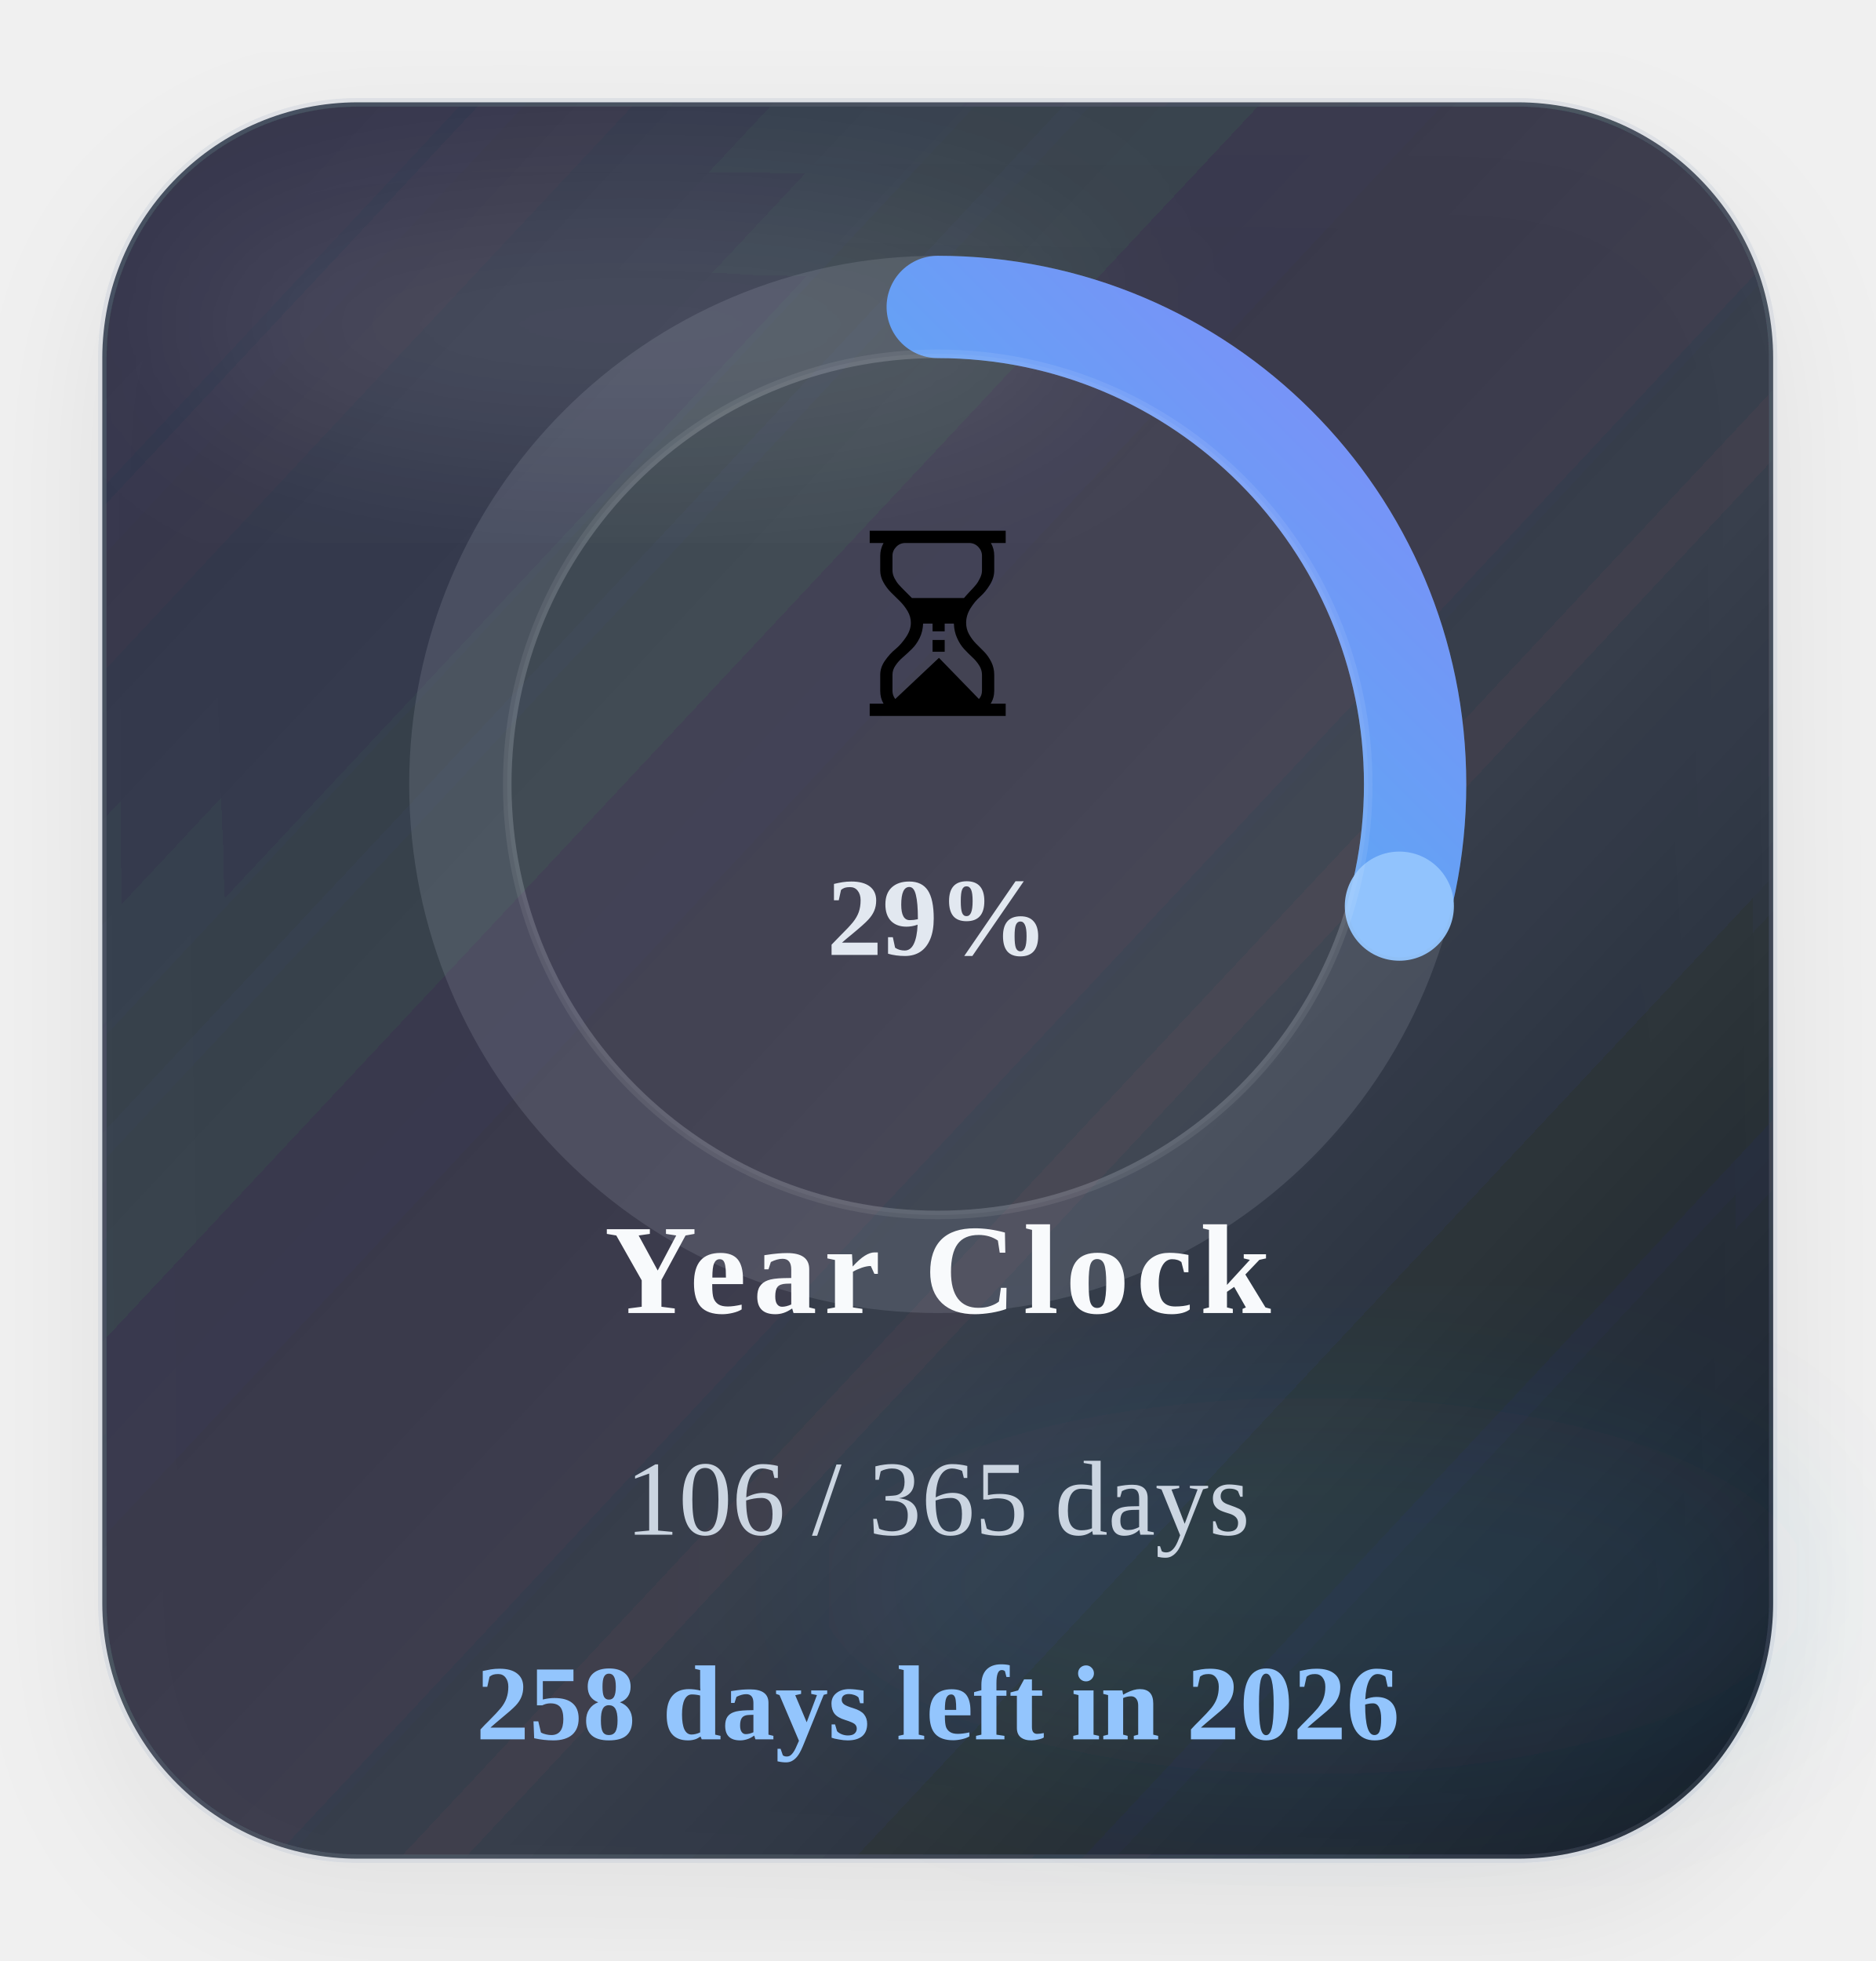
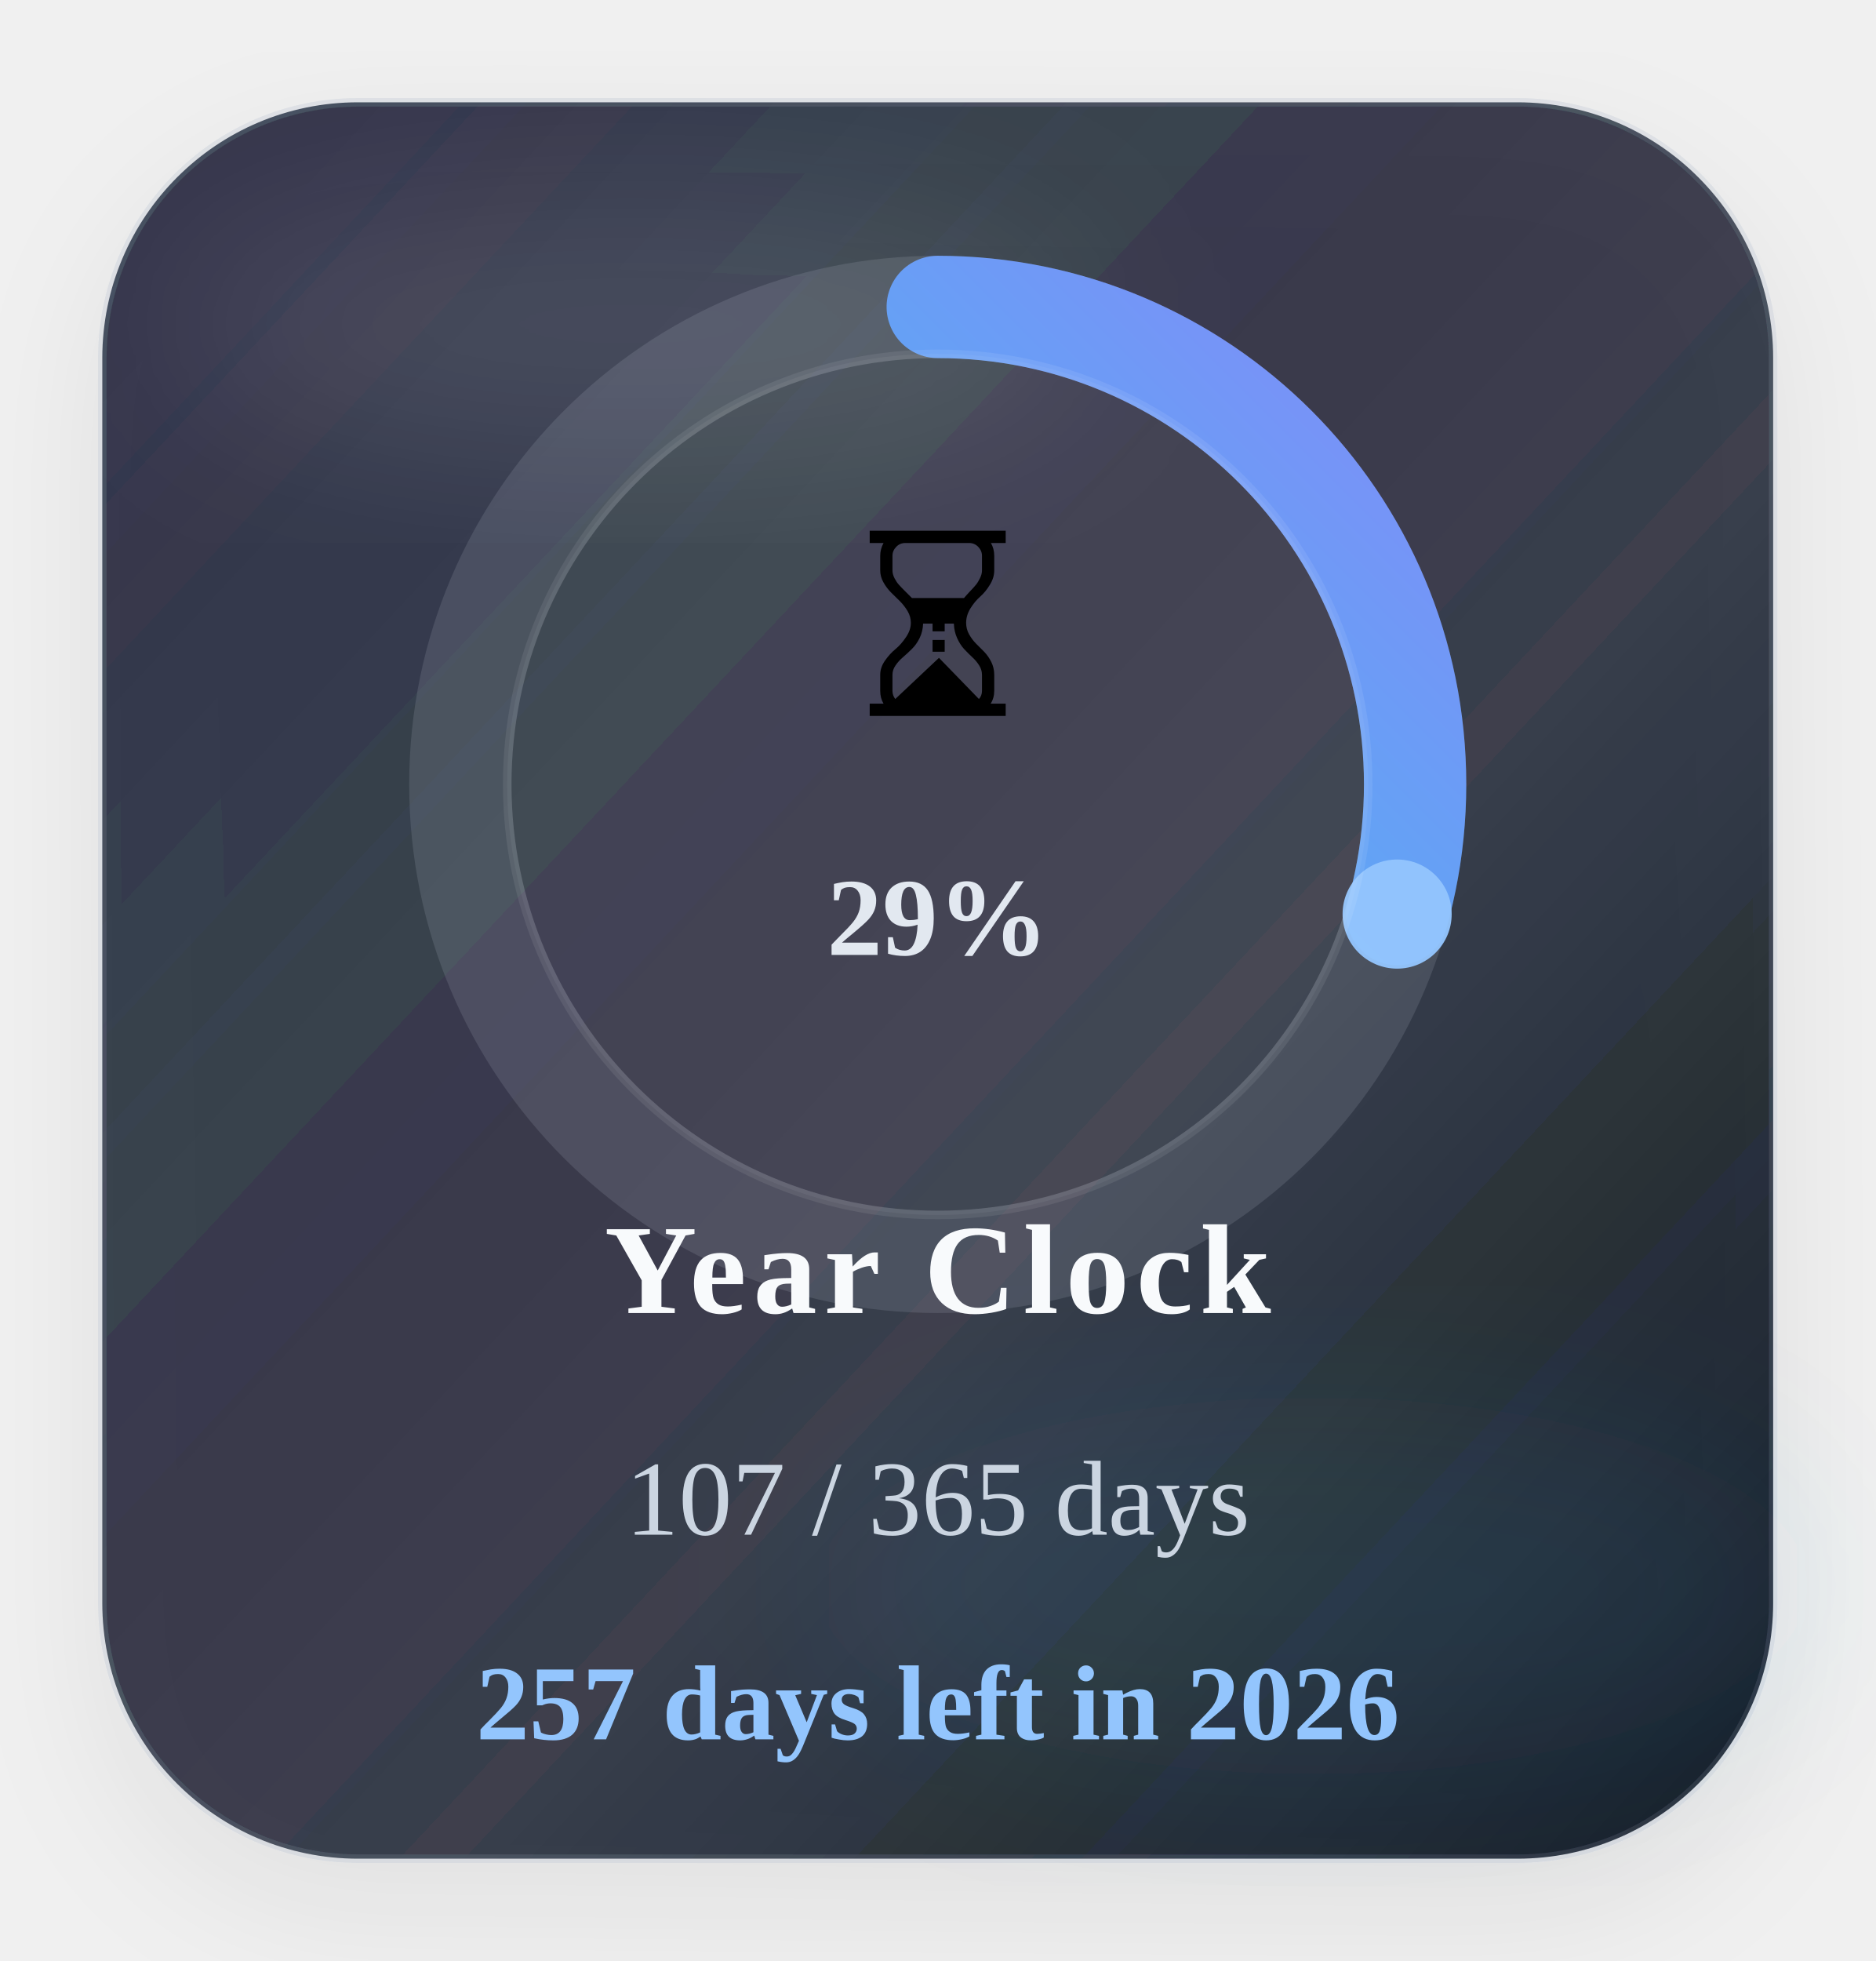
<svg xmlns="http://www.w3.org/2000/svg" width="220" height="230" viewBox="0 0 220 230" role="img" aria-label="Time progress for 2026">
  <defs>
    <linearGradient id="timeGradient" x1="0%" y1="0%" x2="100%" y2="100%">
      <stop offset="0%" stop-color="#22d3ee" />
      <stop offset="100%" stop-color="#818cf8" />
    </linearGradient>
    <linearGradient id="timeCard" x1="0%" y1="0%" x2="100%" y2="100%">
      <stop offset="0%" stop-color="#1c2537" stop-opacity="0.88" />
      <stop offset="60%" stop-color="#111827" stop-opacity="0.8" />
      <stop offset="100%" stop-color="#0b1220" stop-opacity="0.96" />
    </linearGradient>
    <filter id="timeShadow" x="-25%" y="-25%" width="150%" height="150%">
      <feDropShadow dx="0" dy="6" stdDeviation="8" flood-color="#020617" flood-opacity="0.08" />
    </filter>
    <filter id="timeBlur" x="-30%" y="-30%" width="160%" height="160%">
      <feGaussianBlur stdDeviation="10" />
    </filter>
  </defs>
  <rect x="12" y="12" width="196" height="206" rx="30" fill="url(#timeCard)" stroke="#94a3b8" stroke-opacity="0.18" filter="url(#timeShadow)" />
  <ellipse cx="74" cy="38" rx="54" ry="16" fill="#ffffff" fill-opacity="0.09" filter="url(#timeBlur)" />
  <ellipse cx="154" cy="186" rx="58" ry="22" fill="#38bdf8" fill-opacity="0.08" filter="url(#timeBlur)" />
  <circle class="ring-track" cx="110" cy="92" r="56" fill="none" stroke="#cbd5e1" stroke-opacity="0.14" stroke-width="12" />
-   <circle class="progress-ring" cx="110" cy="92" r="56" fill="none" stroke="url(#timeGradient)" stroke-width="12" stroke-linecap="round" stroke-dasharray="351.86" stroke-dashoffset="249.45" data-target-offset="249.45" data-ring-length="351.86" transform="rotate(-90 110 92)" />
-   <circle class="progress-endcap" cx="164.15" cy="106.28" r="6.4" fill="#93c5fd" fill-opacity="0.96" data-center-x="110" data-center-y="92" data-radius="56" data-target-angle="14.7746" />
+   <circle class="progress-ring" cx="110" cy="92" r="56" fill="none" stroke="url(#timeGradient)" stroke-width="12" stroke-linecap="round" stroke-dasharray="351.86" stroke-dashoffset="248.49" data-target-offset="248.49" data-ring-length="351.86" transform="rotate(-90 110 92)" />
+   <circle class="progress-endcap" cx="163.89" cy="107.21" r="6.4" fill="#93c5fd" fill-opacity="0.96" data-center-x="110" data-center-y="92" data-radius="56" data-target-angle="15.7609" />
  <circle class="ring-core" cx="110" cy="92" r="50.5" fill="#ffffff" fill-opacity="0.05" stroke="#ffffff" stroke-opacity="0.08" />
  <text class="progress-emoji" x="110" y="84" text-anchor="middle" font-size="30">⏳</text>
  <text class="progress-percent" x="110" y="112" text-anchor="middle" font-size="13" font-weight="700" fill="#e2e8f0">29%</text>
  <text class="progress-label" x="110" y="154" text-anchor="middle" font-size="15" font-weight="700" letter-spacing="0.8" fill="#f8fafc">Year Clock</text>
-   <text class="progress-value" x="110" y="180" text-anchor="middle" font-size="12.5" fill="#cbd5e1">106 / 365 days</text>
-   <text class="progress-status" data-status-state="remaining" x="110" y="204" text-anchor="middle" font-size="12.5" font-weight="700" fill="#93c5fd">258 days left in 2026</text>
+   <text class="progress-value" x="110" y="180" text-anchor="middle" font-size="12.5" fill="#cbd5e1">107 / 365 days</text>
+   <text class="progress-status" data-status-state="remaining" x="110" y="204" text-anchor="middle" font-size="12.5" font-weight="700" fill="#93c5fd">257 days left in 2026</text>
</svg>
